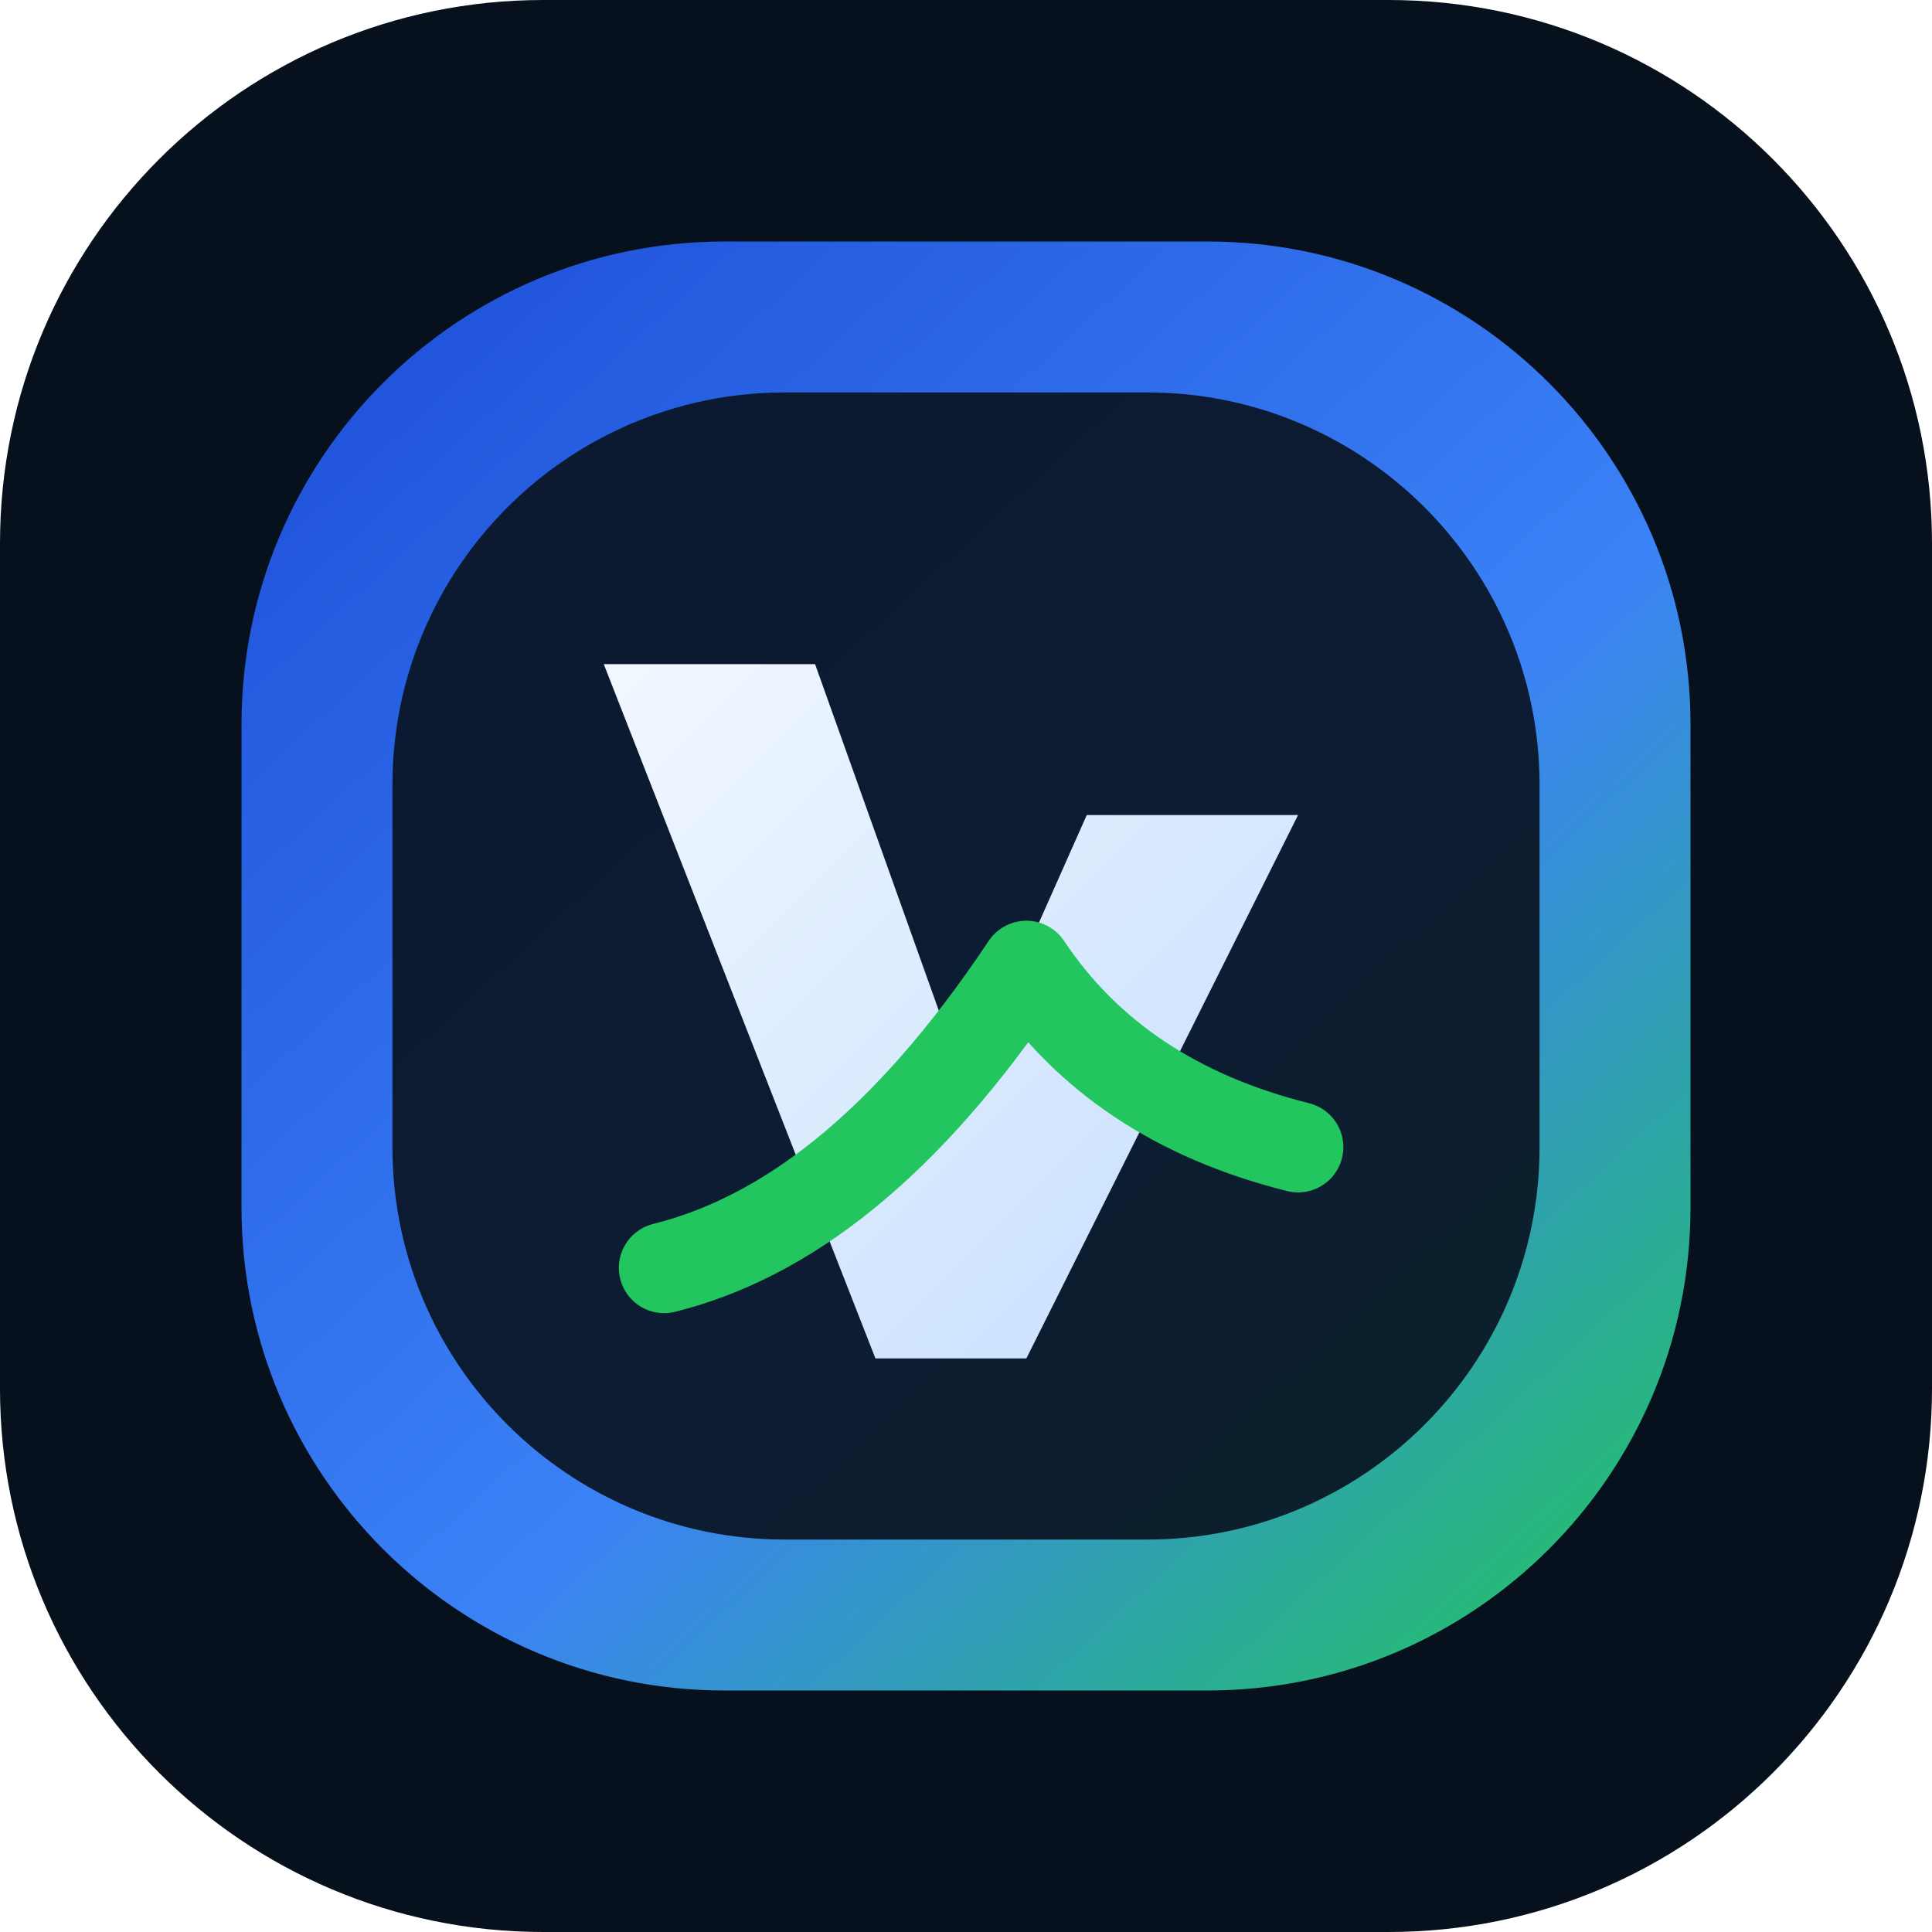
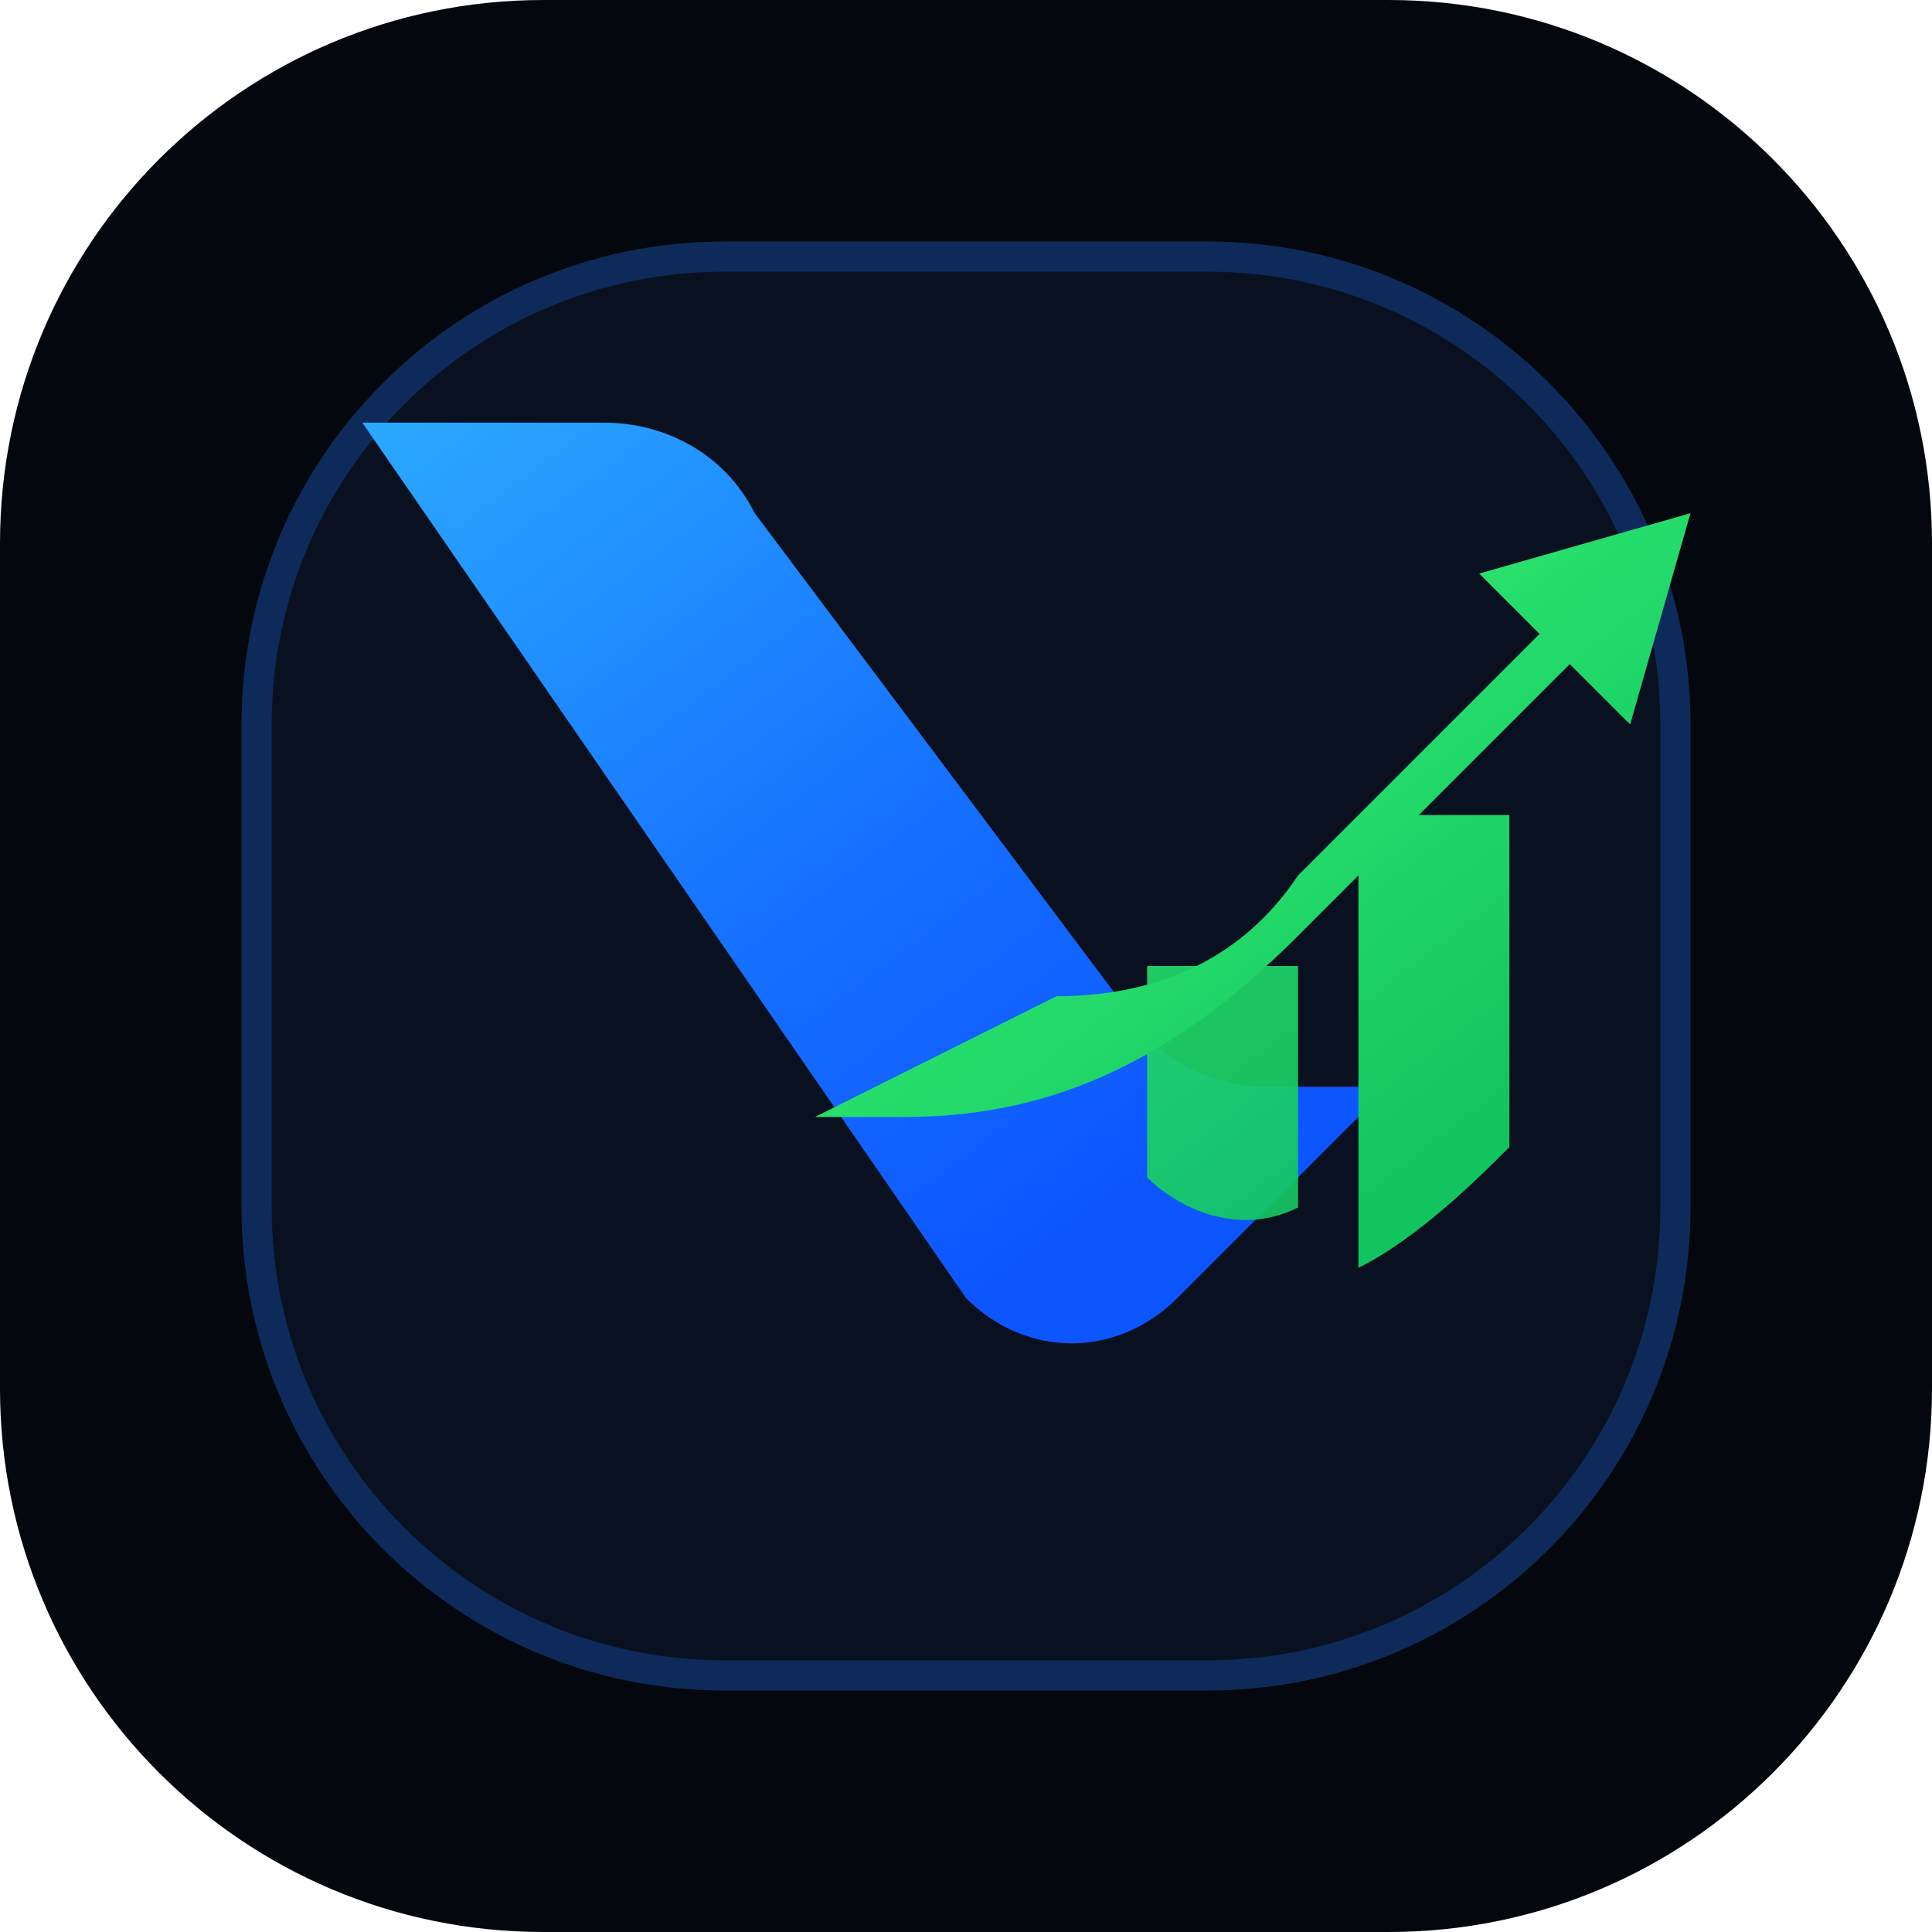
- <svg xmlns="http://www.w3.org/2000/svg" viewBox="0 0 64 64">
+ <svg xmlns="http://www.w3.org/2000/svg" viewBox="0 0 64 64" fill="none">
  <defs>
-     <linearGradient id="bg" x1="10" x2="54" y1="8" y2="56" gradientUnits="userSpaceOnUse">
-       <stop stop-color="#1d4ed8" />
-       <stop offset=".58" stop-color="#3b82f6" />
-       <stop offset="1" stop-color="#22c55e" />
+     <linearGradient id="favBlue" x1="14" x2="35" y1="13" y2="41" gradientUnits="userSpaceOnUse">
+       <stop stop-color="#2AA8FF" />
+       <stop offset=".58" stop-color="#1672FF" />
+       <stop offset="1" stop-color="#0D56FF" />
    </linearGradient>
-     <linearGradient id="glow" x1="18" x2="46" y1="18" y2="46" gradientUnits="userSpaceOnUse">
-       <stop stop-color="#f8fbff" />
-       <stop offset="1" stop-color="#bfdbfe" />
+     <linearGradient id="favGreen" x1="31" x2="50" y1="12" y2="37" gradientUnits="userSpaceOnUse">
+       <stop stop-color="#6CFB7E" />
+       <stop offset=".58" stop-color="#25DD6B" />
+       <stop offset="1" stop-color="#12C460" />
    </linearGradient>
  </defs>
-   <rect width="64" height="64" rx="18" fill="#07101d" />
-   <rect x="8" y="8" width="48" height="48" rx="16" fill="url(#bg)" />
-   <rect x="13" y="13" width="38" height="38" rx="13" fill="#091322" opacity=".92" />
-   <path d="M20 22h7l5 14 4-9h7l-9 18h-5z" fill="url(#glow)" />
-   <path d="M22 42c4-1 8-4 12-10 2 3 5 5 9 6" fill="none" stroke="#22c55e" stroke-linecap="round" stroke-linejoin="round" stroke-width="3" />
+   <rect width="64" height="64" rx="18" fill="#04070D" />
+   <rect x="8" y="8" width="48" height="48" rx="16" fill="#091120" />
+   <rect x="8.5" y="8.5" width="47" height="47" rx="15.5" stroke="#1D70FF" stroke-opacity=".26" />
+   <path d="M12 14h8c2 0 4 1 5 3l12 16c1 2 3 3 5 3h4l-7 7c-2 2-5 2-7 0L12 14Z" fill="url(#favBlue)" />
+   <path d="M35 33c3 0 6-1 8-4l8-8-2-2 7-2-2 7-2-2-9 9c-4 4-8 6-13 6h-3l8-4Z" fill="url(#favGreen)" />
+   <path d="M38 32h5v8c-2 1-4 0-5-1v-7Z" fill="url(#favGreen)" opacity=".92" />
+   <path d="M45 27h5v11c-1 1-3 3-5 4V27Z" fill="url(#favGreen)" />
</svg>
